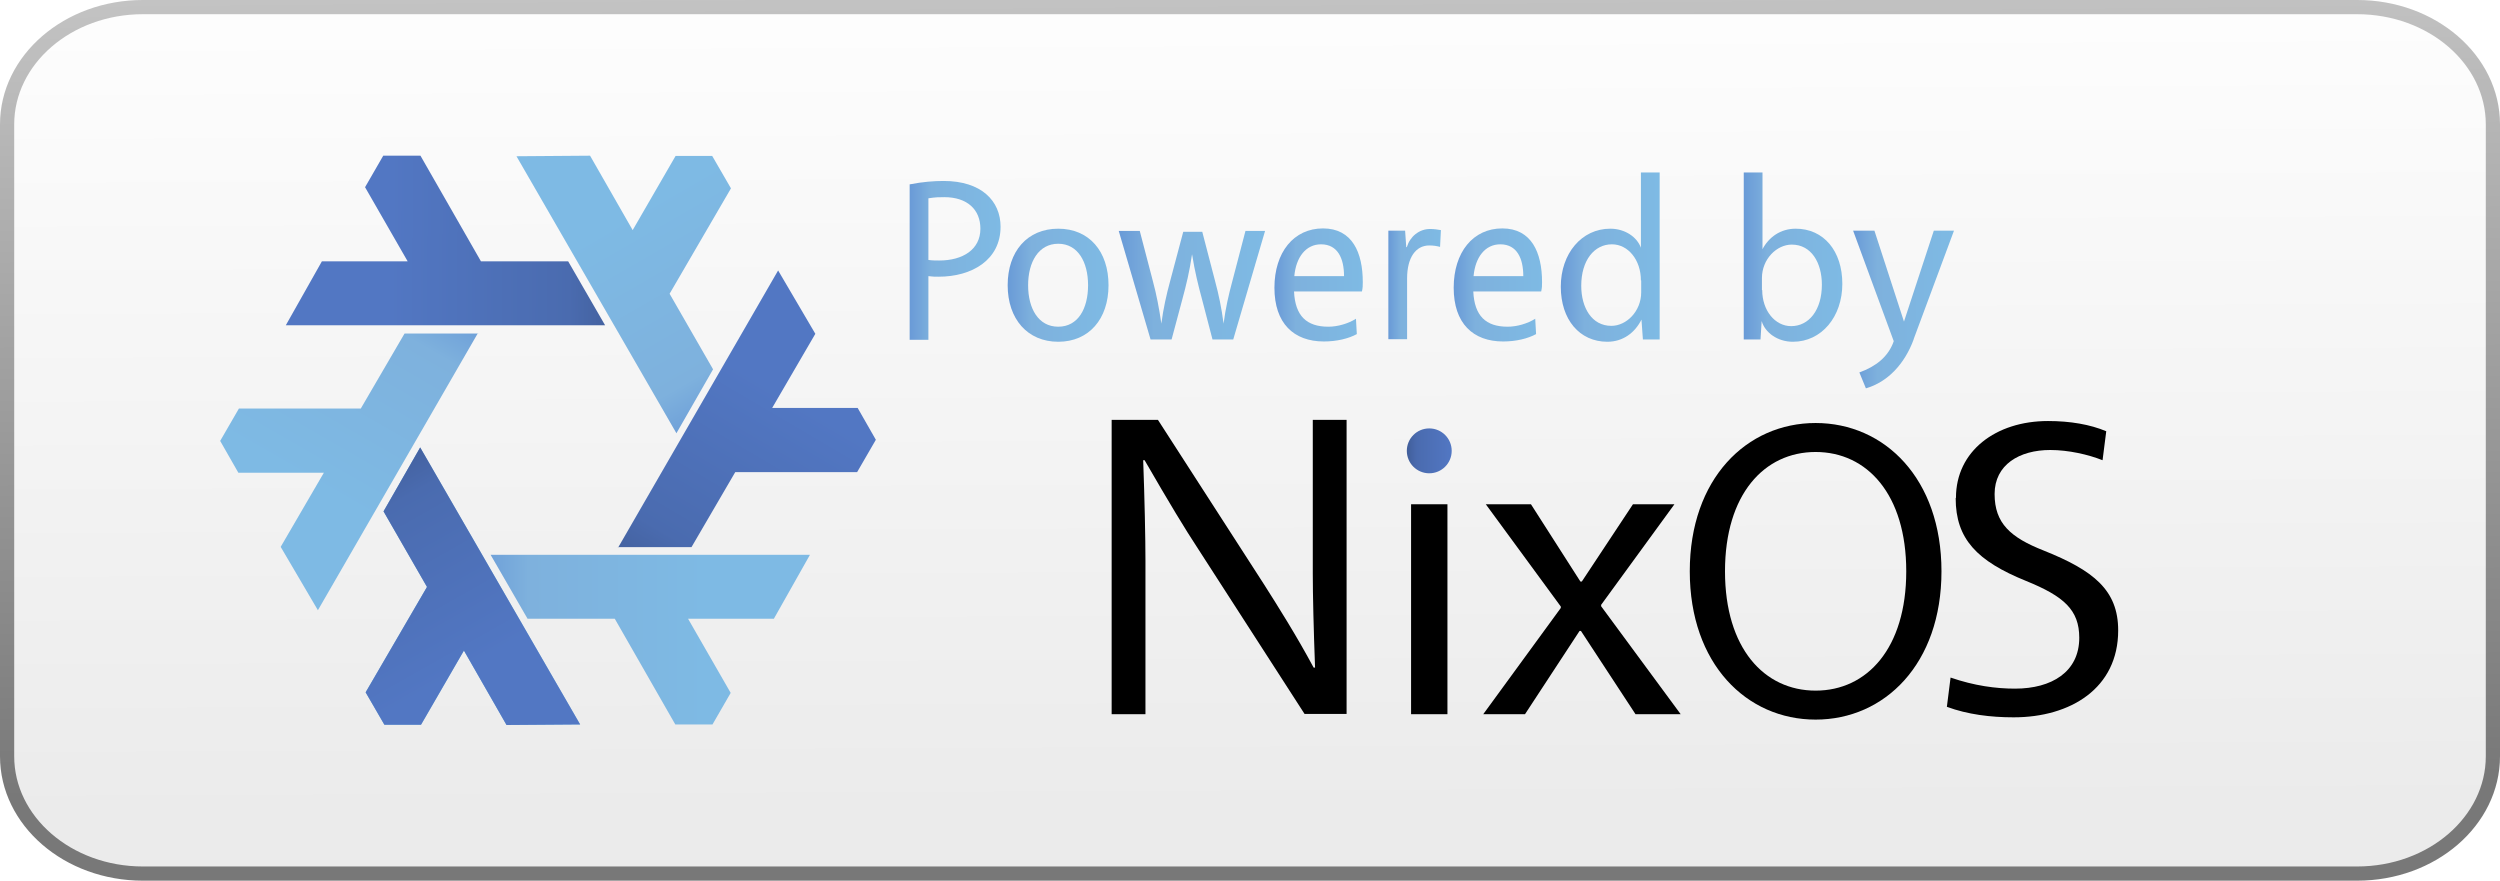
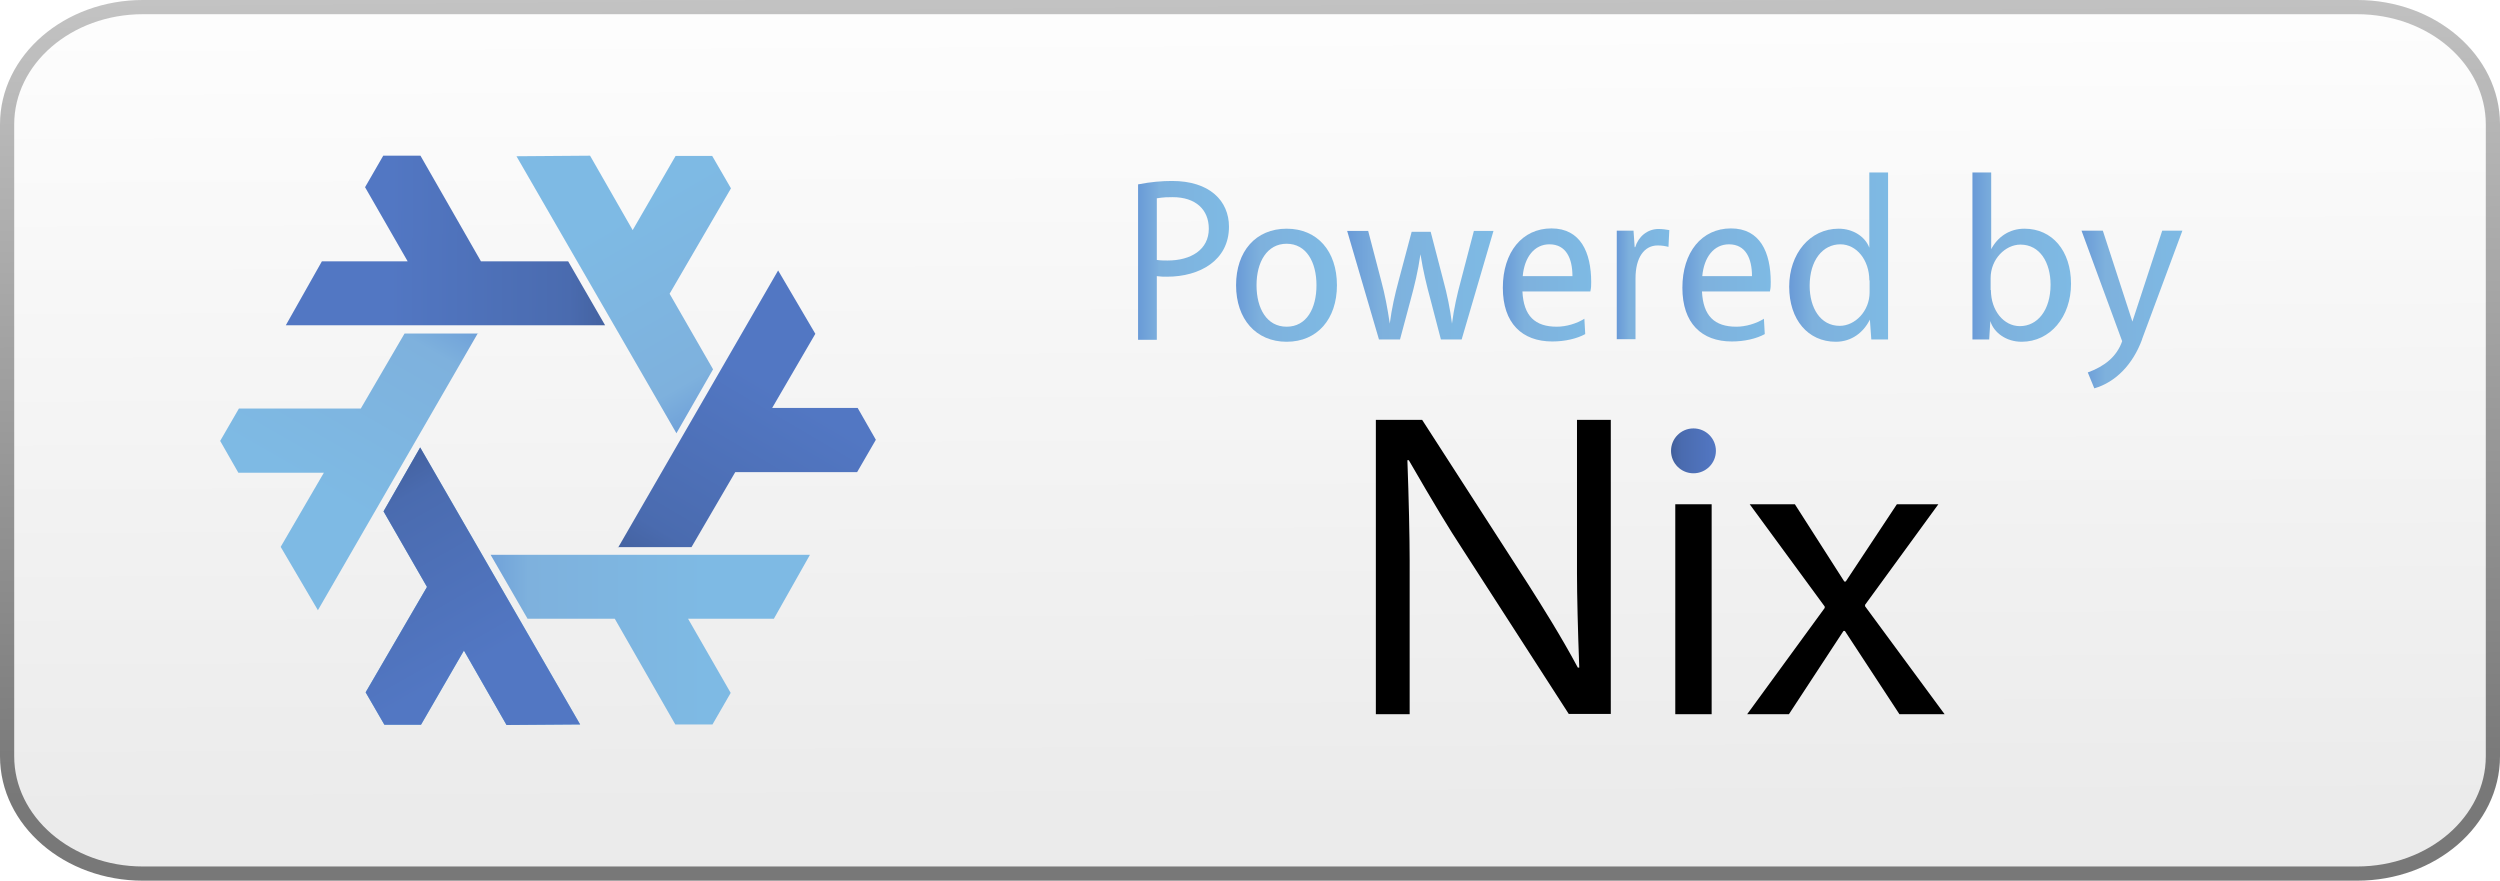
- <svg xmlns="http://www.w3.org/2000/svg" xmlns:xlink="http://www.w3.org/1999/xlink" id="b" data-name="Layer 2" viewBox="0 0 88 31">
+ <svg xmlns="http://www.w3.org/2000/svg" xmlns:xlink="http://www.w3.org/1999/xlink" id="b" data-name="Layer 2" width="88" height="31" viewBox="0 0 88 31">
  <defs>
    <style>
+       .bd {
+         fill: url(#af);
+       }
+ 
+       .be {
+         fill: url(#t);
+       }
+ 
+       .bf {
+         fill: url(#x);
+       }
+ 
+       .bg {
+         fill: url(#z);
+       }
+ 
+       .bh {
+         fill: url(#j);
+       }
+ 
      .bi {
-         fill: url(#ad);
+         fill: url(#r);
      }

      .bj {
-         fill: url(#ah);
+         fill: url(#p);
      }

      .bk {
-         fill: url(#ab);
+         fill: url(#n);
      }

      .bl {
-         fill: url(#aj);
+         fill: url(#l);
      }

      .bm {
-         fill: url(#af);
+         fill: url(#v);
      }

      .bn {
-         fill: url(#al);
+         fill: url(#bb);
+       }
+ 
+       .bn, .bo, .bp, .bq, .br, .bs, .bt {
+         fill-rule: evenodd;
      }

      .bo {
-         fill: url(#x);
+         fill: url(#ak);
      }

      .bp {
-         fill: url(#z);
+         fill: url(#aq);
      }

      .bq {
-         fill: url(#m);
+         fill: url(#av);
      }

      .br {
-         fill: url(#v);
+         fill: url(#ay);
      }

      .bs {
-         fill: url(#bd);
-       }
- 
-       .bs, .bt, .bu, .bv, .bw, .bx, .by {
-         fill-rule: evenodd;
+         fill: url(#an);
      }

      .bt {
-         fill: url(#bg);
+         fill: url(#at);
      }

      .bu {
-         fill: url(#ba);
-       }
- 
-       .bv {
-         fill: url(#av);
-       }
- 
-       .bw {
-         fill: url(#ay);
-       }
- 
-       .bx {
-         fill: url(#ap);
-       }
- 
-       .by {
-         fill: url(#as);
-       }
- 
-       .bz {
        fill: url(#e);
        stroke: url(#f);
        stroke-width: .5px;
      }
    </style>
    <linearGradient id="e" x1="388.21" y1="-732.57" x2="388.35" y2="-764.02" gradientTransform="translate(-339.91 -720.15) scale(.99 -.98)" gradientUnits="userSpaceOnUse">
      <stop offset="0" stop-color="#fff" />
      <stop offset="1" stop-color="#ebebeb" />
    </linearGradient>
    <linearGradient id="f" x1="385.07" y1="-732.7" x2="385.37" y2="-763.21" gradientTransform="translate(-339.04 -720.24) scale(.99 -.98)" gradientUnits="userSpaceOnUse">
      <stop offset="0" stop-color="#c8c8c8" />
      <stop offset="1" stop-color="#787878" />
    </linearGradient>
-     <linearGradient id="m" x1="49.52" y1="15.87" x2="51.1" y2="15.87" gradientUnits="userSpaceOnUse">
+     <linearGradient id="j" x1="73.27" y1="10.9" x2="76.82" y2="10.9" gradientUnits="userSpaceOnUse">
+       <stop offset="0" stop-color="#699ad7" />
+       <stop offset=".24" stop-color="#7eb1dd" />
+       <stop offset="1" stop-color="#7ebae4" />
+     </linearGradient>
+     <linearGradient id="l" x1="69.42" y1="9.05" x2="72.9" y2="9.05" xlink:href="#j" />
+     <linearGradient id="n" x1="62.98" y1="9.05" x2="66.46" y2="9.05" xlink:href="#j" />
+     <linearGradient id="p" x1="59.22" y1="10.04" x2="62.33" y2="10.04" xlink:href="#j" />
+     <linearGradient id="r" x1="56.93" y1="10" x2="58.76" y2="10" xlink:href="#j" />
+     <linearGradient id="t" x1="52.91" y1="10.04" x2="56.02" y2="10.04" xlink:href="#j" />
+     <linearGradient id="v" x1="47.43" y1="10.04" x2="52.58" y2="10.04" xlink:href="#j" />
+     <linearGradient id="x" x1="43.51" y1="10.04" x2="47.06" y2="10.04" xlink:href="#j" />
+     <linearGradient id="z" x1="40.06" y1="9.16" x2="43.26" y2="9.16" xlink:href="#j" />
+     <linearGradient id="af" x1="58.82" y1="15.87" x2="60.4" y2="15.87" gradientUnits="userSpaceOnUse">
      <stop offset="0" stop-color="#415e9a" />
      <stop offset=".23" stop-color="#4a6baf" />
      <stop offset="1" stop-color="#5277c3" />
    </linearGradient>
-     <linearGradient id="v" x1="65.23" y1="10.9" x2="68.78" y2="10.9" gradientUnits="userSpaceOnUse">
-       <stop offset="0" stop-color="#699ad7" />
-       <stop offset=".24" stop-color="#7eb1dd" />
-       <stop offset="1" stop-color="#7ebae4" />
-     </linearGradient>
-     <linearGradient id="x" x1="61.38" y1="9.05" x2="64.86" y2="9.05" xlink:href="#v" />
-     <linearGradient id="z" x1="54.94" y1="9.05" x2="58.42" y2="9.05" xlink:href="#v" />
-     <linearGradient id="ab" x1="51.18" y1="10.04" x2="54.29" y2="10.04" xlink:href="#v" />
-     <linearGradient id="ad" x1="48.88" y1="10" x2="50.72" y2="10" xlink:href="#v" />
-     <linearGradient id="af" x1="44.87" y1="10.04" x2="47.98" y2="10.04" xlink:href="#v" />
-     <linearGradient id="ah" x1="39.39" y1="10.04" x2="44.54" y2="10.04" xlink:href="#v" />
-     <linearGradient id="aj" x1="35.47" y1="10.04" x2="39.02" y2="10.04" xlink:href="#v" />
-     <linearGradient id="al" x1="32.02" y1="9.16" x2="35.22" y2="9.16" xlink:href="#v" />
-     <linearGradient id="ap" x1="224.31" y1="-241.85" x2="229.46" y2="-250.76" gradientTransform="translate(-167.55 -176.77) scale(.8 -.8)" xlink:href="#v" />
-     <linearGradient id="as" x1="424.01" y1="326.19" x2="429.17" y2="317.28" gradientTransform="translate(-381.06 -153.58) rotate(60) scale(.8 -.8)" xlink:href="#v" />
-     <linearGradient id="av" x1="-367.32" y1="-352.79" x2="-362.16" y2="-361.71" gradientTransform="translate(-80.86 -373.09) rotate(-60) scale(.8 -.8)" xlink:href="#v" />
-     <linearGradient id="ay" x1="-559.28" y1="672.04" x2="-554.13" y2="663.12" gradientTransform="translate(-420.72 -523.34) rotate(-180) scale(.8 -.8)" xlink:href="#v" />
-     <linearGradient id="ba" x1="-569.65" y1="-677.97" x2="-564.59" y2="-686.91" gradientTransform="translate(467.69 -525.72) scale(.8 -.8)" xlink:href="#m" />
-     <linearGradient id="bd" x1="-761.47" y1="347.27" x2="-756.41" y2="338.33" gradientTransform="translate(-523.24 397.2) rotate(120) scale(.8 -.8)" xlink:href="#m" />
-     <linearGradient id="bg" x1="-1553.35" y1="-331.81" x2="-1548.28" y2="-340.75" gradientTransform="translate(-827.26 -922.2) rotate(-120) scale(.8 -.8)" xlink:href="#m" />
+     <linearGradient id="ak" x1="224.31" y1="-241.85" x2="229.46" y2="-250.76" gradientTransform="translate(-167.55 -176.77) scale(.8 -.8)" xlink:href="#j" />
+     <linearGradient id="an" x1="424.01" y1="326.19" x2="429.17" y2="317.28" gradientTransform="translate(-381.06 -153.58) rotate(60) scale(.8 -.8)" xlink:href="#j" />
+     <linearGradient id="aq" x1="-367.32" y1="-352.79" x2="-362.16" y2="-361.71" gradientTransform="translate(-80.86 -373.09) rotate(-60) scale(.8 -.8)" xlink:href="#j" />
+     <linearGradient id="at" x1="-559.28" y1="672.04" x2="-554.13" y2="663.12" gradientTransform="translate(-420.72 -523.34) rotate(-180) scale(.8 -.8)" xlink:href="#j" />
+     <linearGradient id="av" x1="-569.65" y1="-677.97" x2="-564.59" y2="-686.91" gradientTransform="translate(467.69 -525.72) scale(.8 -.8)" xlink:href="#af" />
+     <linearGradient id="ay" x1="-761.47" y1="347.27" x2="-756.41" y2="338.33" gradientTransform="translate(-523.24 397.2) rotate(120) scale(.8 -.8)" xlink:href="#af" />
+     <linearGradient id="bb" x1="-1553.35" y1="-331.81" x2="-1548.28" y2="-340.75" gradientTransform="translate(-827.26 -922.2) rotate(-120) scale(.8 -.8)" xlink:href="#af" />
  </defs>
  <g id="c" data-name="Badge-Light">
    <g id="d" data-name="Badge">
-       <path id="g" data-name="rect5035" class="bz" d="m5.03.25h77.94c2.64,0,4.78,1.85,4.78,4.13v22.24c0,2.28-2.14,4.13-4.78,4.13H5.03c-2.64,0-4.78-1.85-4.78-4.13V4.38C.25,2.1,2.39.25,5.03.25Z" />
+       <path id="g" data-name="rect5035" class="bu" d="m5.03.25h77.94c2.64,0,4.78,1.85,4.78,4.13v22.24c0,2.28-2.14,4.13-4.78,4.13H5.03c-2.64,0-4.78-1.85-4.78-4.13V4.38C.25,2.1,2.39.25,5.03.25Z" />
    </g>
  </g>
  <g id="h" data-name="Text-Light">
-     <g id="i" data-name="NixOS">
-       <g id="j" data-name="Nix">
-         <path id="k" data-name="X" d="m58.95,17.75h-1.47l-1.8,2.72h-.05l-1.74-2.72h-1.59l2.64,3.6v.05l-2.73,3.74h1.47l1.92-2.93h.05l1.92,2.93h1.59l-2.8-3.8v-.05l2.58-3.54Z" />
-         <rect id="l" data-name="I" x="49.67" y="17.75" width="1.28" height="7.39" />
-         <circle id="n" data-name="Dot" class="bq" cx="50.31" cy="15.87" r=".79" />
-         <path id="o" data-name="N" d="m47.4,14.78h-1.19v5.41c0,.76.03,1.97.08,3.31h-.05c-.6-1.12-1.27-2.18-1.74-2.92l-3.74-5.8h-1.63v10.36h1.19v-5.41c0-.76-.03-2.2-.08-3.53h.05c.89,1.54,1.41,2.4,1.89,3.13l3.74,5.8h1.48v-10.36Z" />
-       </g>
-       <g id="p" data-name="OS">
-         <g id="q" data-name="S">
-           <path id="r" data-name="path4677" d="m68.84,17.54c0,1.43.75,2.21,2.48,2.91,1.33.54,1.87,1.02,1.87,2,0,1.2-.97,1.79-2.26,1.79-.67,0-1.43-.1-2.27-.39l-.13,1.03c.73.27,1.54.37,2.35.37,2,0,3.68-1.02,3.68-3.06,0-1.42-.87-2.11-2.62-2.81-1.17-.46-1.73-.96-1.73-1.99s.87-1.55,1.96-1.55c.64,0,1.34.16,1.84.36l.13-1.02c-.57-.24-1.27-.36-2.05-.36-1.84,0-3.24,1.06-3.24,2.7h0Z" />
-         </g>
-         <g id="s" data-name="O">
-           <path id="t" data-name="path4680" d="m63.91,14.89c-2.43,0-4.43,1.96-4.43,5.22s2,5.22,4.43,5.22,4.43-1.96,4.43-5.22-2-5.22-4.43-5.22Zm0,1.02c1.81,0,3.19,1.49,3.19,4.2s-1.38,4.2-3.19,4.2-3.19-1.49-3.19-4.2,1.38-4.2,3.19-4.2Z" />
-         </g>
+     <g id="i" data-name="PoweredBy">
+       <path id="k" data-name="Y" class="bh" d="m75.4,11.95c-.32.87-.92,1.5-1.68,1.72l-.23-.56c.58-.21,1.02-.55,1.21-1.1l-1.43-3.89h.75l1.04,3.2,1.05-3.2h.71l-1.42,3.82Z" />
+       <path id="m" data-name="B" class="bl" d="m70.08,8.79c.23-.45.65-.74,1.18-.74.98,0,1.64.78,1.64,1.94s-.73,2.04-1.74,2.04c-.54,0-.98-.32-1.1-.73l-.04.65h-.59v-5.88h.66v2.72Zm0,1.42c0,.72.45,1.27,1.02,1.27.62,0,1.08-.56,1.08-1.46,0-.77-.37-1.41-1.06-1.41-.53,0-1.05.51-1.05,1.18v.42Z" />
+       <path id="o" data-name="D" class="bk" d="m66.46,11.95h-.59l-.05-.7c-.23.46-.65.78-1.2.78-.98,0-1.64-.78-1.64-1.94s.73-2.04,1.74-2.04c.52,0,.94.29,1.08.67v-2.65h.66v5.88Zm-.66-2.08c0-.72-.45-1.27-1.02-1.27-.62,0-1.08.56-1.08,1.46,0,.77.37,1.41,1.06,1.41.53,0,1.05-.51,1.05-1.18v-.42Z" />
+       <path id="q" data-name="E" class="bj" d="m62.12,11.76c-.29.16-.71.26-1.16.26-1.06,0-1.74-.64-1.74-1.89s.68-2.09,1.71-2.09,1.4.85,1.4,1.89c0,.12,0,.2-.03.33h-2.39c.04.86.44,1.24,1.21,1.24.33,0,.7-.11.97-.28l.03.54Zm-.45-2.04c0-.62-.22-1.12-.81-1.12-.53,0-.88.45-.94,1.12h1.74Z" />
+       <path id="s" data-name="R" class="bi" d="m57.56,8.7c.11-.37.43-.64.82-.64.14,0,.27.02.38.04l-.03.59c-.12-.03-.23-.05-.38-.05-.47,0-.78.42-.78,1.16v2.14h-.66v-3.82h.59l.04.58Z" />
+       <path id="u" data-name="E" class="be" d="m55.8,11.76c-.29.16-.71.26-1.16.26-1.06,0-1.74-.64-1.74-1.89s.68-2.09,1.71-2.09,1.4.85,1.4,1.89c0,.12,0,.2-.03.33h-2.39c.04.86.44,1.24,1.21,1.24.33,0,.7-.11.97-.28l.03.54Zm-.45-2.04c0-.62-.22-1.12-.81-1.12-.53,0-.88.45-.94,1.12h1.74Z" />
+       <path id="w" data-name="W" class="bm" d="m50.72,11.95l-.37-1.42c-.13-.48-.25-.96-.35-1.58-.09.62-.21,1.1-.34,1.58l-.38,1.42h-.74l-1.12-3.82h.74l.46,1.76c.13.48.22.96.3,1.5.07-.54.18-1.02.31-1.5l.46-1.73h.67l.45,1.73c.13.48.23.96.3,1.5.07-.54.18-1.02.31-1.5l.46-1.76h.69l-1.12,3.82h-.74Z" />
+       <path id="y" data-name="O" class="bf" d="m47.06,10.04c0,1.19-.69,1.99-1.77,1.99s-1.78-.8-1.78-1.99.69-1.99,1.78-1.99,1.77.8,1.77,1.99Zm-2.83,0c0,.82.36,1.46,1.06,1.46s1.05-.64,1.05-1.46-.36-1.46-1.05-1.46-1.06.64-1.06,1.46Z" />
+       <path id="aa" data-name="P" class="bg" d="m40.06,6.49c.46-.09.85-.12,1.2-.12,1.32,0,2,.7,2,1.61,0,1.18-1.02,1.76-2.18,1.76-.13,0-.22,0-.36-.02v2.24h-.66v-5.46Zm.66,2.66c.12.02.29.02.38.02.82,0,1.45-.38,1.45-1.12,0-.67-.46-1.11-1.27-1.11-.18,0-.3,0-.56.04v2.17Z" />
+     </g>
+     <g id="ab" data-name="Nix">
+       <g id="ac" data-name="Nix">
+         <path id="ad" data-name="X" d="m68.24,17.75h-1.47l-1.8,2.72h-.05l-1.74-2.72h-1.59l2.64,3.6v.05l-2.73,3.74h1.47l1.92-2.93h.05l1.92,2.93h1.59l-2.8-3.8v-.05l2.58-3.54Z" />
+         <rect id="ae" data-name="I" x="58.97" y="17.75" width="1.28" height="7.39" />
+         <circle id="ag" data-name="Dot" class="bd" cx="59.61" cy="15.87" r=".79" />
+         <path id="ah" data-name="N" d="m56.7,14.78h-1.19v5.41c0,.76.03,1.97.08,3.31h-.05c-.6-1.12-1.27-2.18-1.74-2.92l-3.74-5.8h-1.63v10.36h1.19v-5.41c0-.76-.03-2.2-.08-3.53h.05c.89,1.54,1.41,2.4,1.89,3.13l3.74,5.8h1.48v-10.36Z" />
      </g>
    </g>
-     <g id="u" data-name="PoweredBy">
-       <path id="w" data-name="Y" class="br" d="m67.36,11.95c-.32.87-.92,1.5-1.68,1.72l-.23-.56c.58-.21,1.02-.55,1.21-1.1l-1.43-3.89h.75l1.04,3.2,1.05-3.2h.71l-1.42,3.82Z" />
-       <path id="y" data-name="B" class="bo" d="m62.03,8.79c.23-.45.65-.74,1.18-.74.98,0,1.64.78,1.64,1.94s-.73,2.04-1.74,2.04c-.54,0-.98-.32-1.1-.73l-.04.65h-.59v-5.88h.66v2.72Zm0,1.42c0,.72.45,1.27,1.02,1.27.62,0,1.08-.56,1.08-1.46,0-.77-.37-1.41-1.06-1.41-.53,0-1.05.51-1.05,1.18v.42Z" />
-       <path id="aa" data-name="D" class="bp" d="m58.42,11.95h-.59l-.05-.7c-.23.46-.65.78-1.2.78-.98,0-1.64-.78-1.64-1.94s.73-2.04,1.74-2.04c.52,0,.94.29,1.08.67v-2.65h.66v5.88Zm-.66-2.08c0-.72-.45-1.27-1.02-1.27-.62,0-1.08.56-1.08,1.46,0,.77.37,1.41,1.06,1.41.53,0,1.05-.51,1.05-1.18v-.42Z" />
-       <path id="ac" data-name="E" class="bk" d="m54.07,11.76c-.29.16-.71.26-1.16.26-1.06,0-1.74-.64-1.74-1.89s.68-2.09,1.71-2.09,1.4.85,1.4,1.89c0,.12,0,.2-.03.33h-2.39c.04.86.44,1.24,1.21,1.24.33,0,.7-.11.97-.28l.03.54Zm-.45-2.04c0-.62-.22-1.12-.81-1.12-.53,0-.88.45-.94,1.12h1.74Z" />
-       <path id="ae" data-name="R" class="bi" d="m49.52,8.7c.11-.37.43-.64.82-.64.14,0,.27.02.38.04l-.03.59c-.12-.03-.23-.05-.38-.05-.47,0-.78.42-.78,1.16v2.14h-.66v-3.82h.59l.04.58Z" />
-       <path id="ag" data-name="E" class="bm" d="m47.76,11.76c-.29.16-.71.26-1.16.26-1.06,0-1.74-.64-1.74-1.89s.68-2.09,1.71-2.09,1.4.85,1.4,1.89c0,.12,0,.2-.03.33h-2.39c.04.86.44,1.24,1.21,1.24.33,0,.7-.11.97-.28l.03.54Zm-.45-2.04c0-.62-.22-1.12-.81-1.12-.53,0-.88.45-.94,1.12h1.74Z" />
-       <path id="ai" data-name="W" class="bj" d="m42.68,11.95l-.37-1.42c-.13-.48-.25-.96-.35-1.58-.09.62-.21,1.1-.34,1.58l-.38,1.42h-.74l-1.12-3.82h.74l.46,1.76c.13.48.22.96.3,1.5.07-.54.18-1.02.31-1.5l.46-1.73h.67l.45,1.73c.13.48.23.96.3,1.5.07-.54.18-1.02.31-1.5l.46-1.76h.69l-1.12,3.82h-.74Z" />
-       <path id="ak" data-name="O" class="bl" d="m39.02,10.04c0,1.19-.69,1.99-1.77,1.99s-1.78-.8-1.78-1.99.69-1.99,1.78-1.99,1.77.8,1.77,1.99Zm-2.83,0c0,.82.36,1.46,1.06,1.46s1.05-.64,1.05-1.46-.36-1.46-1.05-1.46-1.06.64-1.06,1.46Z" />
-       <path id="am" data-name="P" class="bn" d="m32.02,6.49c.46-.09.85-.12,1.2-.12,1.32,0,2,.7,2,1.61,0,1.18-1.02,1.76-2.18,1.76-.13,0-.22,0-.36-.02v2.24h-.66v-5.46Zm.66,2.66c.12.02.29.02.38.02.82,0,1.45-.38,1.45-1.12,0-.67-.46-1.11-1.27-1.11-.18,0-.3,0-.56.04v2.17Z" />
-     </g>
  </g>
-   <g id="an" data-name="Nix Logo">
-     <g id="ao" data-name="Snowflake">
-       <path id="aq" data-name="path3336-6" class="bx" d="m14.79,15.75l5.63,9.75-2.59.02-1.5-2.62-1.51,2.61h-1.29s-.66-1.14-.66-1.14l2.16-3.71-1.53-2.66,1.29-2.25Z" />
-       <g id="ar" data-name="use3439-6">
-         <path id="at" data-name="path3336-6" class="by" d="m16.82,11.73l-5.63,9.75-1.31-2.23,1.52-2.61h-3.01s-.64-1.12-.64-1.12l.66-1.14h4.29s1.54-2.64,1.54-2.64h2.6Z" />
+   <g id="ai" data-name="Nix Logo">
+     <g id="aj" data-name="Snowflake">
+       <path id="al" data-name="path3336-6" class="bo" d="m14.79,15.75l5.63,9.75-2.59.02-1.5-2.62-1.51,2.61h-1.29s-.66-1.14-.66-1.14l2.16-3.71-1.53-2.66,1.29-2.25Z" />
+       <g id="am" data-name="use3439-6">
+         <path id="ao" data-name="path3336-6" class="bs" d="m16.82,11.73l-5.63,9.75-1.31-2.23,1.52-2.61h-3.01s-.64-1.12-.64-1.12l.66-1.14h4.29s1.54-2.64,1.54-2.64h2.6Z" />
      </g>
-       <g id="au" data-name="use3445-0">
-         <path id="aw" data-name="path3336-6" class="bv" d="m17.25,19.53h11.26s-1.27,2.25-1.27,2.25h-3.02s1.5,2.61,1.5,2.61l-.64,1.11h-1.31s-2.13-3.72-2.13-3.72h-3.07s-1.3-2.25-1.3-2.25Z" />
+       <g id="ap" data-name="use3445-0">
+         <path id="ar" data-name="path3336-6" class="bp" d="m17.25,19.53h11.26s-1.27,2.25-1.27,2.25h-3.02s1.5,2.61,1.5,2.61l-.64,1.11h-1.31s-2.13-3.72-2.13-3.72h-3.07s-1.3-2.25-1.3-2.25Z" />
      </g>
-       <g id="ax" data-name="use3449-5">
-         <path id="az" data-name="path3336-6" class="bw" d="m23.81,15.25l-5.63-9.75,2.59-.02,1.5,2.62,1.51-2.61h1.29s.66,1.14.66,1.14l-2.16,3.71,1.53,2.66-1.29,2.25Z" />
+       <g id="as" data-name="use3449-5">
+         <path id="au" data-name="path3336-6" class="bt" d="m23.81,15.25l-5.63-9.75,2.59-.02,1.5,2.62,1.51-2.61h1.29s.66,1.14.66,1.14l-2.16,3.71,1.53,2.66-1.29,2.25Z" />
      </g>
-       <path id="bb" data-name="path4260-0" class="bu" d="m14.79,15.75l5.63,9.75-2.59.02-1.5-2.62-1.51,2.61h-1.29s-.66-1.14-.66-1.14l2.16-3.71-1.53-2.66,1.29-2.25Z" />
-       <g id="bc" data-name="use4354-5">
-         <path id="be" data-name="path4260-0" class="bs" d="m21.32,11.45h-11.26s1.27-2.25,1.27-2.25h3.02s-1.5-2.61-1.5-2.61l.64-1.11h1.31s2.13,3.72,2.13,3.72h3.07s1.3,2.25,1.3,2.25Z" />
+       <path id="aw" data-name="path4260-0" class="bq" d="m14.79,15.75l5.63,9.75-2.59.02-1.5-2.62-1.51,2.61h-1.29s-.66-1.14-.66-1.14l2.16-3.71-1.53-2.66,1.29-2.25Z" />
+       <g id="ax" data-name="use4354-5">
+         <path id="az" data-name="path4260-0" class="br" d="m21.32,11.45h-11.26s1.27-2.25,1.27-2.25h3.02s-1.5-2.61-1.5-2.61l.64-1.11h1.31s2.13,3.72,2.13,3.72h3.07s1.3,2.25,1.3,2.25Z" />
      </g>
-       <g id="bf" data-name="use4362-2">
-         <path id="bh" data-name="path4260-0" class="bt" d="m21.76,19.27l5.63-9.75,1.31,2.23-1.52,2.61h3.01s.64,1.12.64,1.12l-.66,1.14h-4.29s-1.54,2.64-1.54,2.64h-2.6Z" />
+       <g id="ba" data-name="use4362-2">
+         <path id="bc" data-name="path4260-0" class="bn" d="m21.76,19.27l5.63-9.75,1.31,2.23-1.52,2.61h3.01s.64,1.12.64,1.12l-.66,1.14h-4.29s-1.54,2.64-1.54,2.64h-2.6Z" />
      </g>
    </g>
  </g>
</svg>
